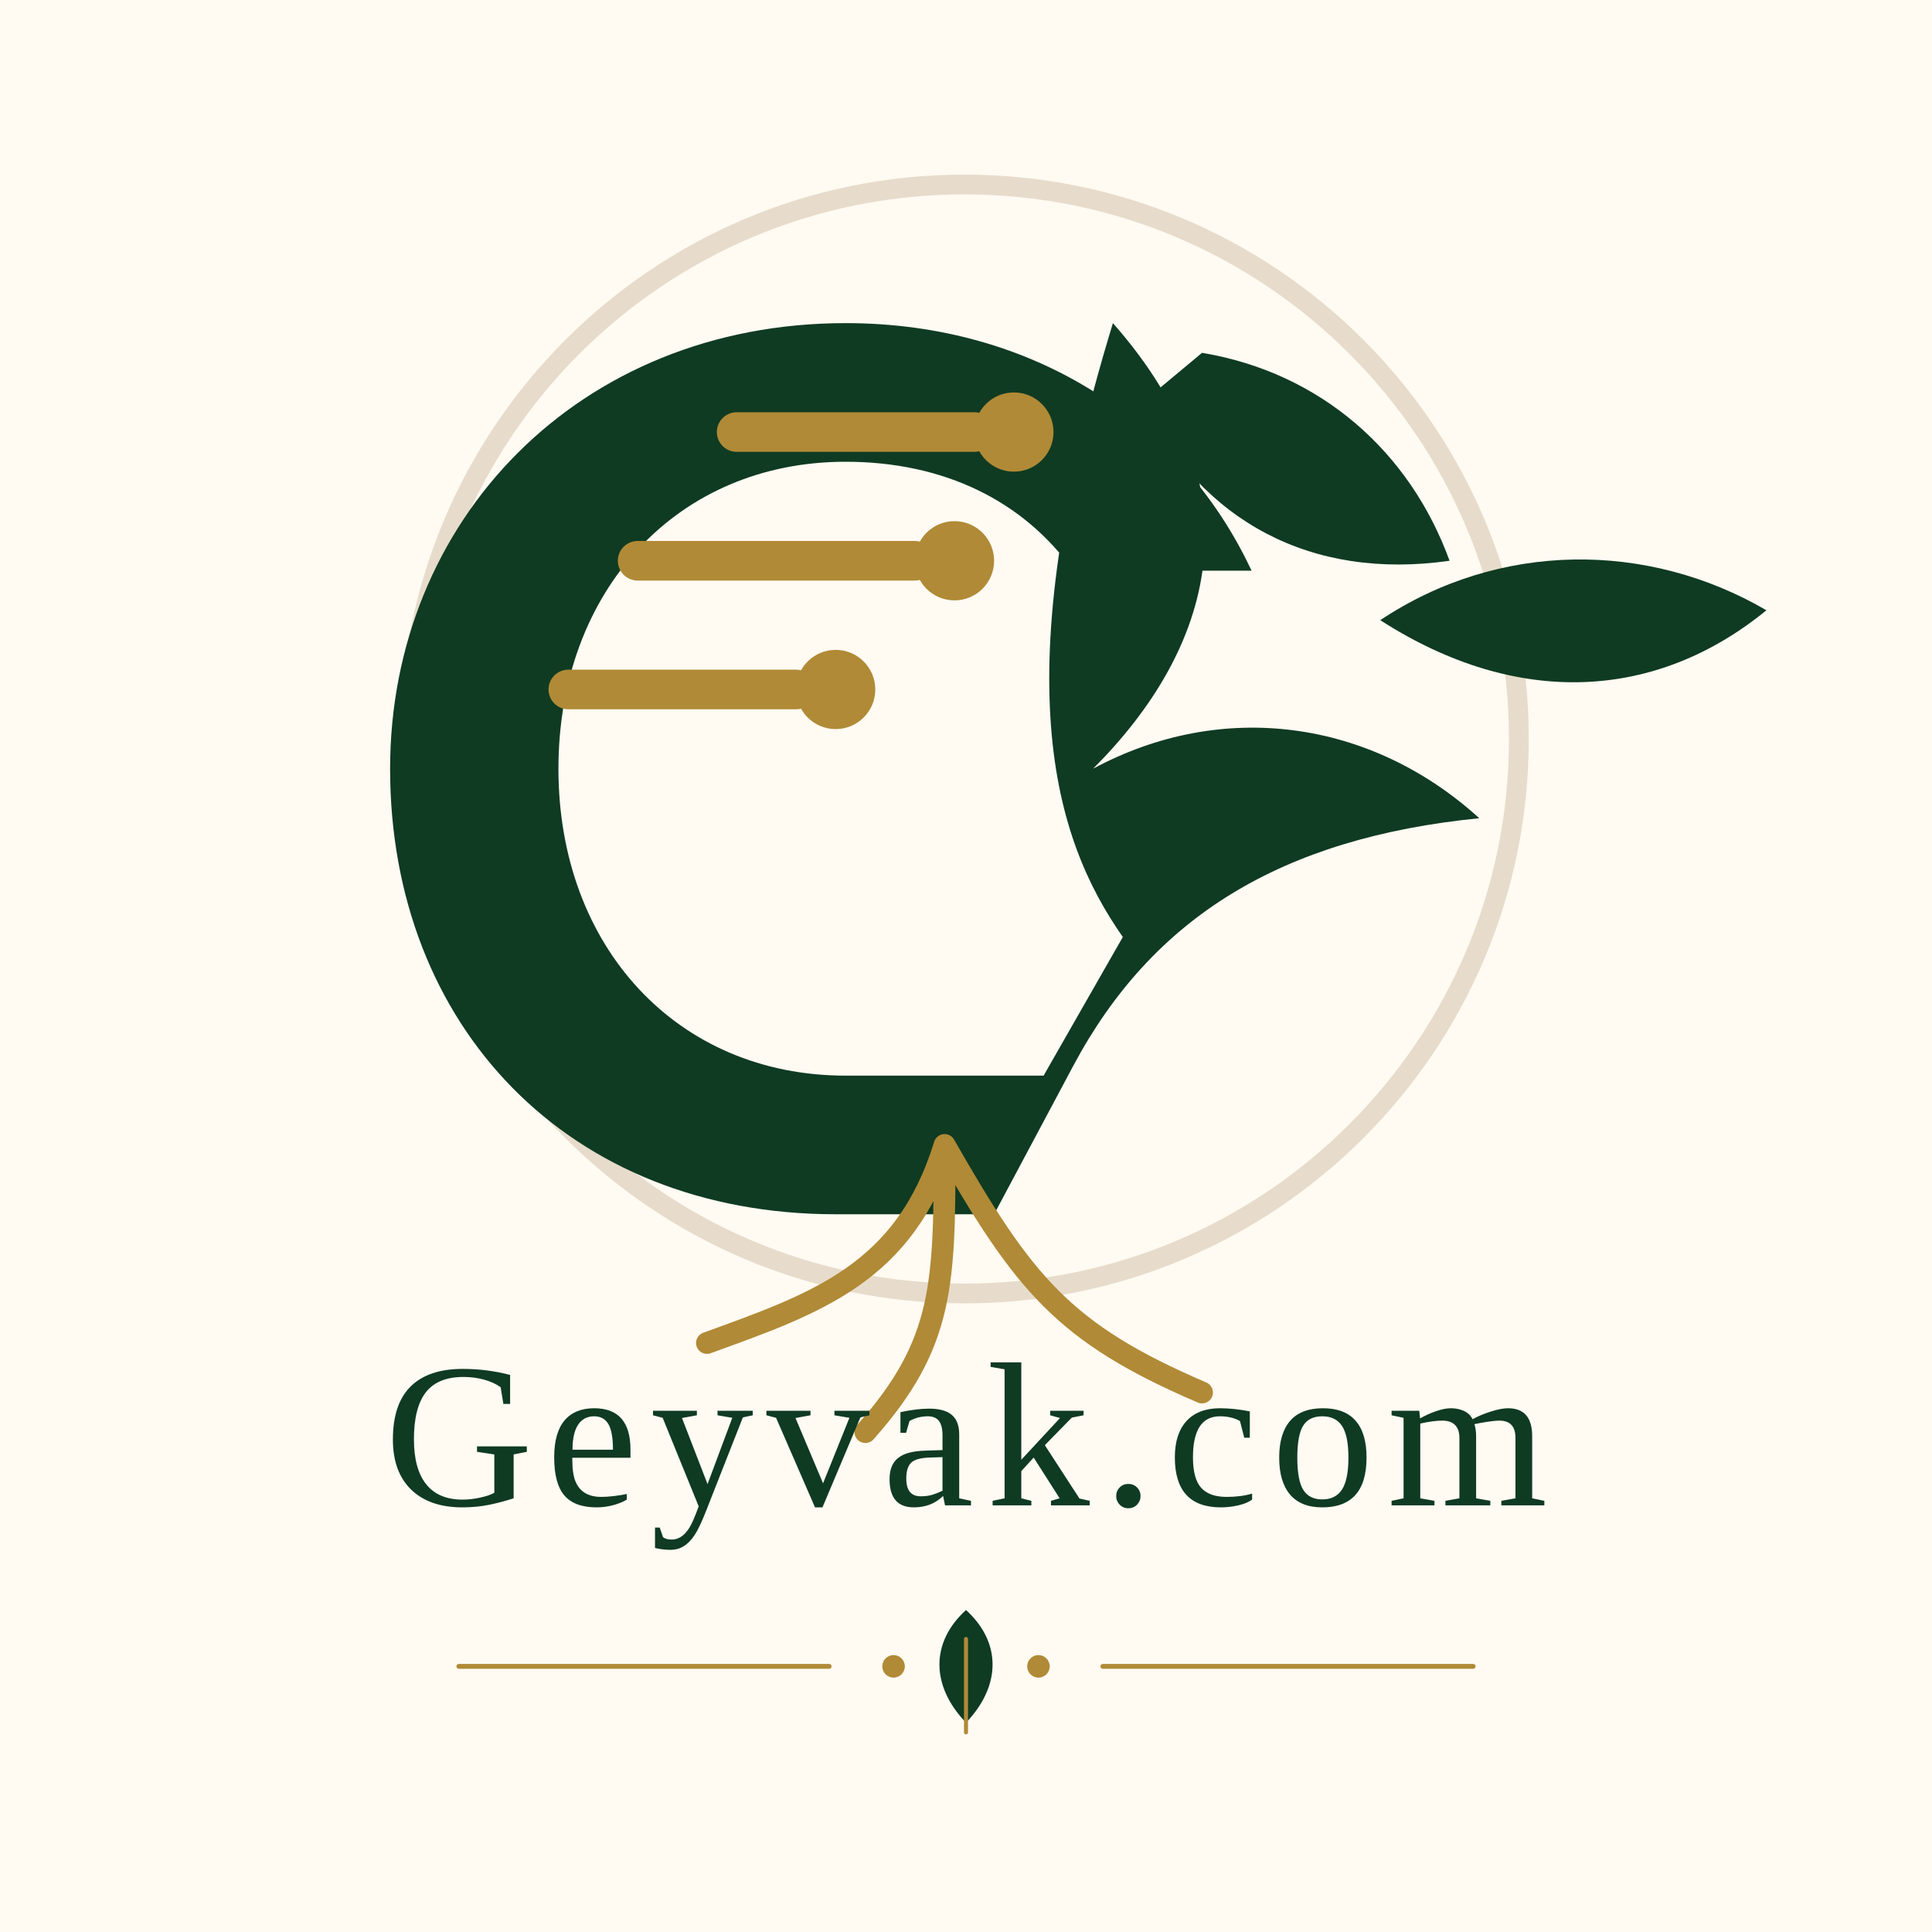
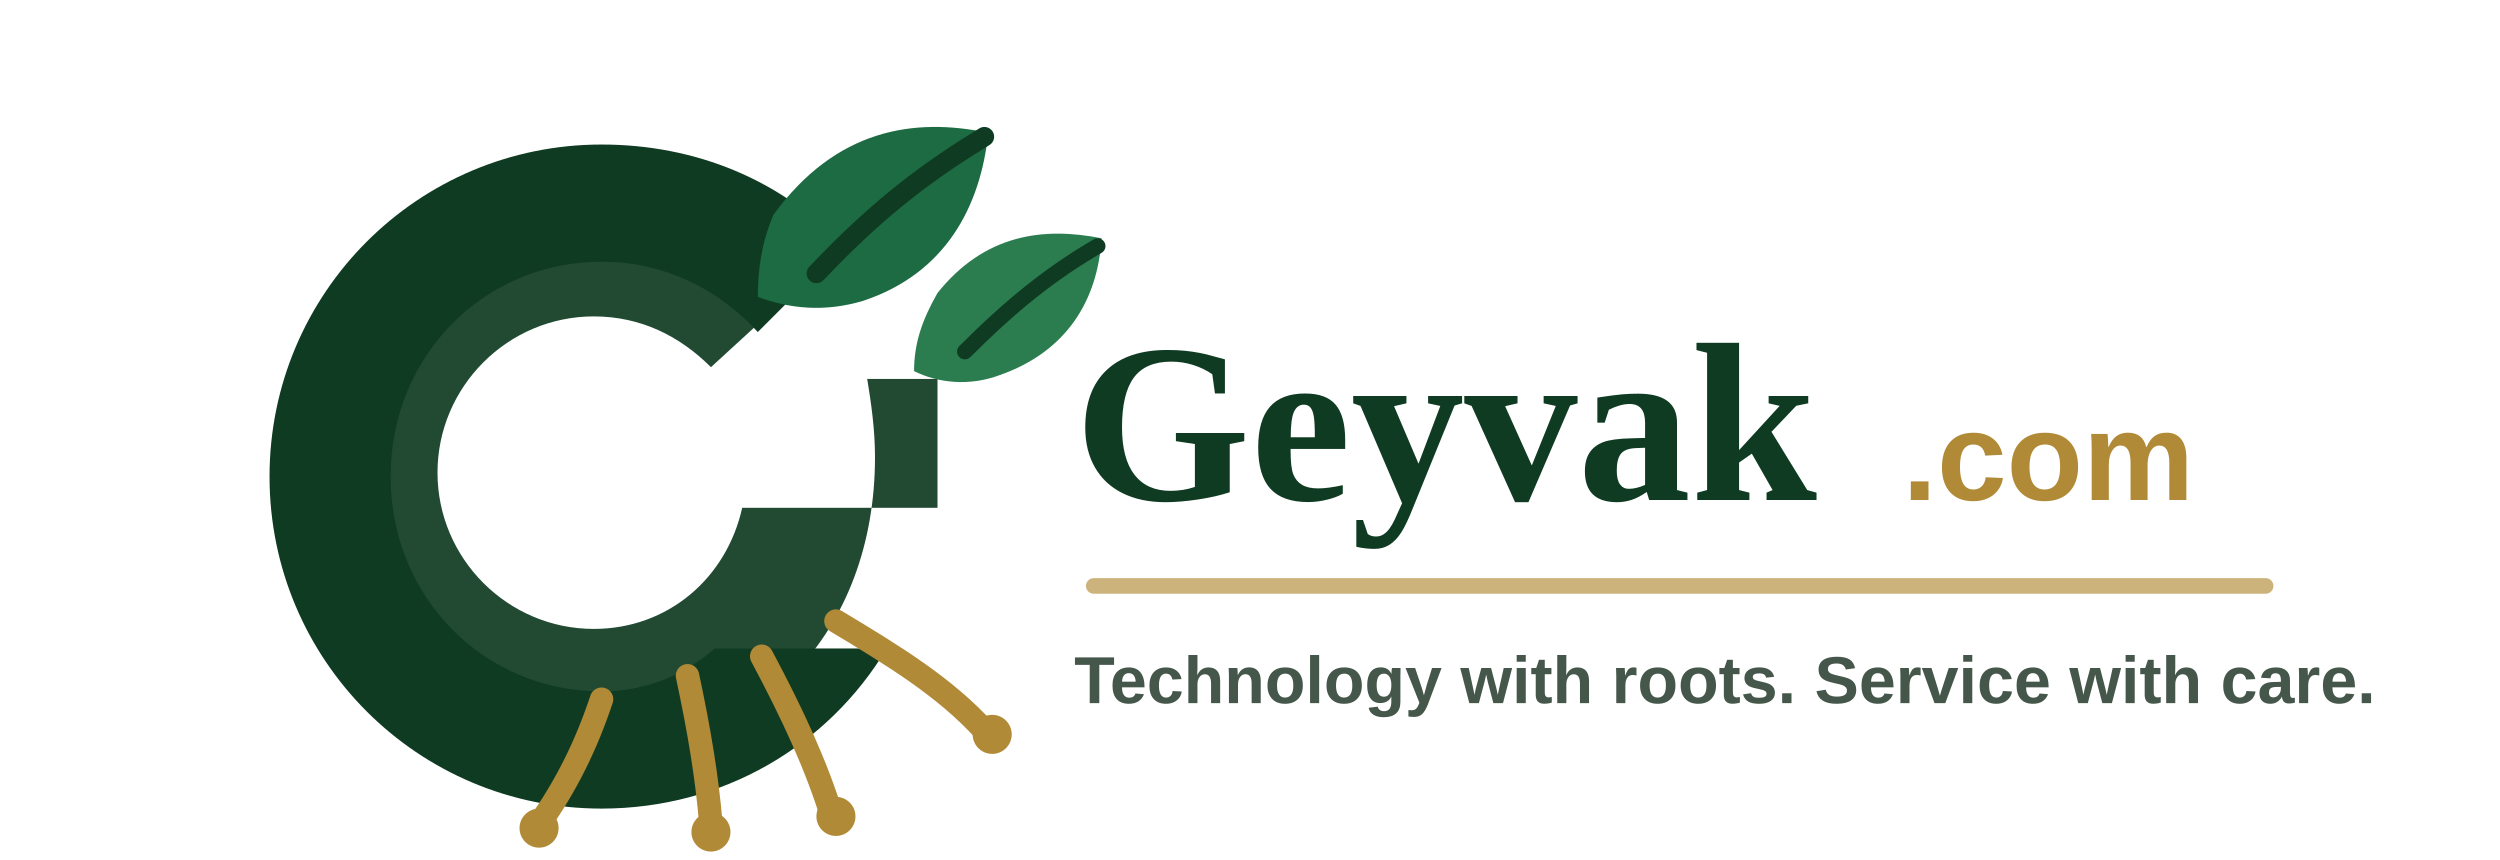
- <svg xmlns="http://www.w3.org/2000/svg" viewBox="0 0 1200 1200" role="img" aria-labelledby="title desc">
-   <rect width="1200" height="1200" fill="#fffaf2" />
-   <g transform="translate(230 90) scale(6.15)">
-     <circle cx="60" cy="60" r="56" fill="#fffaf2" stroke="#e7dccb" stroke-width="2" />
-     <path d="M75 18c15 17 10 33-2 45 13-7 28-5 39 5-20 2-33 10-41 25l-8 15H47c-27 0-45-19-45-45 0-25 19-45 46-45 19 0 34 10 41 25H71c-5-7-13-11-23-11-17 0-29 13-29 31s12 31 29 31h20l8-14c-7-10-12-26-1-62z" fill="#0f3b22" />
-     <path d="M20 55h23m-16-13h28m-18-13h24" stroke="#b08a36" stroke-width="4" stroke-linecap="round" fill="none" />
-     <circle cx="47" cy="55" r="4" fill="#b08a36" />
-     <circle cx="59" cy="42" r="4" fill="#b08a36" />
-     <circle cx="65" cy="29" r="4" fill="#b08a36" />
-     <path d="M58 101c-4 13-13 16-24 20m24-20c0 14 0 20-8 29m8-29c8 14 12 19 26 25" stroke="#b08a36" stroke-width="2.2" stroke-linecap="round" fill="none" />
-     <path d="M84 21c12 2 21 10 25 21-14 2-25-4-31-16m24 22c12-8 27-8 39-1-11 9-25 10-39 1" fill="#0f3b22" />
+ <svg xmlns="http://www.w3.org/2000/svg" viewBox="0 0 640 220" role="img" aria-labelledby="title desc">
+   <rect width="640" height="220" fill="none" />
+   <g transform="translate(50 25)">
+     <path d="M104 12c-47 0-85 38-85 85s38 85 85 85c31 0 58-16 73-41h-44c-8 7-18 11-29 11-30 0-54-24-54-55s24-55 54-55c16 0 30 7 40 18l22-22c-16-17-38-26-62-26Z" fill="#0f3b22" />
+     <path d="M107 72h83v33h-50c-4 18-19 31-38 31-22 0-40-18-40-40s18-40 40-40c12 0 22 5 30 13l24-22c-14-15-33-23-54-23-40 0-72 32-72 72s32 72 72 72c42 0 72-31 72-76 0-7-1-14-2-20h-65Z" fill="#0f3b22" opacity=".92" />
+     <path d="M148 30c16-22 36-25 55-21-2 19-11 36-32 43-10 3-19 2-27-1 0-7 1-14 4-21Z" fill="#1d6b42" />
+     <path d="M159 45c17-18 30-27 43-35" fill="none" stroke="#0f3b22" stroke-width="5" stroke-linecap="round" />
+     <path d="M190 50c12-15 27-17 42-14-1 16-9 29-26 35-8 3-16 2-22-1 0-7 2-13 6-20Z" fill="#2b7d50" />
+     <path d="M197 65c12-12 22-20 34-27" fill="none" stroke="#0f3b22" stroke-width="4" stroke-linecap="round" />
+     <path d="M145 143c8 15 14 28 18 41M126 148c3 14 5 26 6 38M164 134c15 9 28 17 38 28M104 154c-4 12-9 22-16 32" fill="none" stroke="#b08a36" stroke-width="6" stroke-linecap="round" />
+     <circle cx="164" cy="184" r="5" fill="#b08a36" />
+     <circle cx="132" cy="188" r="5" fill="#b08a36" />
+     <circle cx="204" cy="163" r="5" fill="#b08a36" />
+     <circle cx="88" cy="187" r="5" fill="#b08a36" />
  </g>
-   <text x="600" y="935" text-anchor="middle" fill="#0f3b22" font-family="Georgia, 'Times New Roman', serif" font-size="128" letter-spacing="8">Geyvak.com</text>
-   <g fill="none" stroke="#b08a36" stroke-width="3" stroke-linecap="round">
-     <path d="M285 1035H515" />
-     <path d="M685 1035H915" />
+   <g transform="translate(275 72)">
+     <text x="0" y="56" font-family="Georgia, 'Times New Roman', serif" font-size="58" font-weight="700" fill="#0f3b22">Geyvak</text>
+     <text x="212" y="56" font-family="Arial, sans-serif" font-size="32" font-weight="700" fill="#b08a36">.com</text>
+     <path d="M5 78h300" stroke="#b08a36" stroke-width="4" stroke-linecap="round" opacity=".65" />
+     <text x="0" y="108" font-family="Arial, sans-serif" font-size="17" font-weight="700" fill="#314437" opacity=".9">Technology with roots. Service with care.</text>
  </g>
-   <circle cx="555" cy="1035" r="7" fill="#b08a36" />
-   <circle cx="645" cy="1035" r="7" fill="#b08a36" />
-   <path d="M600 1000c22 20 22 47 0 70-22-23-22-50 0-70z" fill="#0f3b22" />
-   <path d="M600 1018v58" stroke="#b08a36" stroke-width="2.5" stroke-linecap="round" />
</svg>
